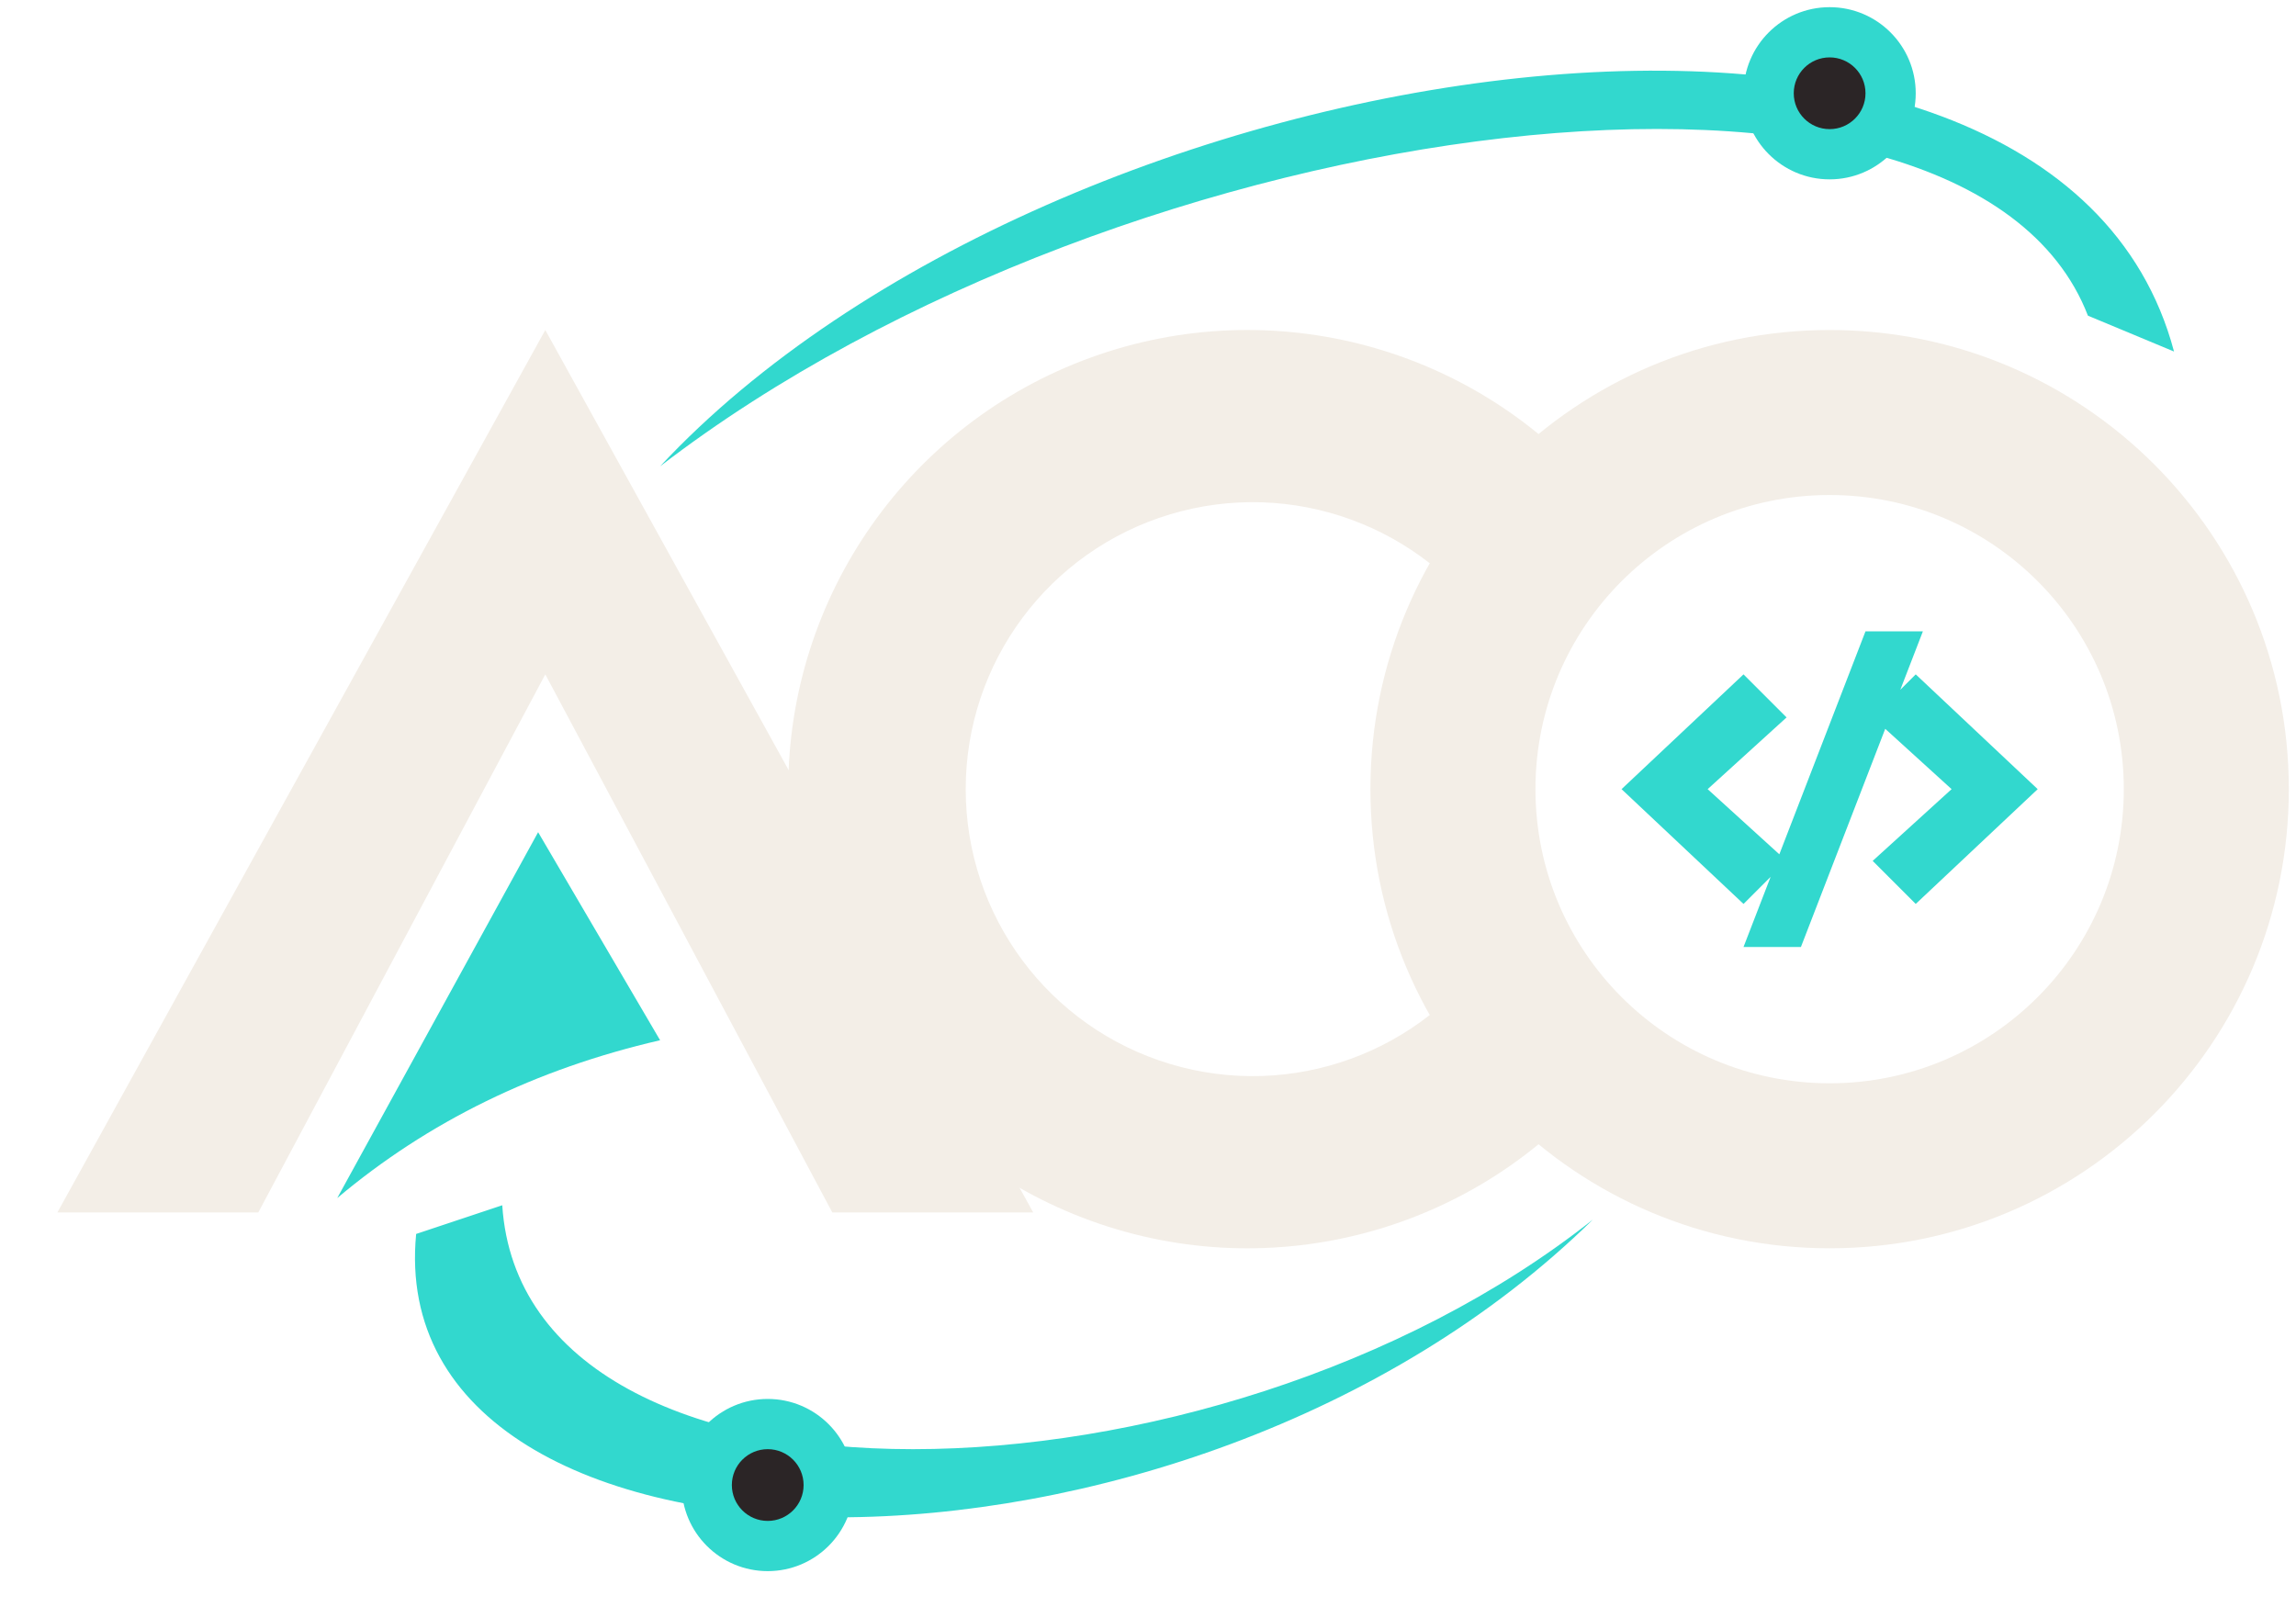
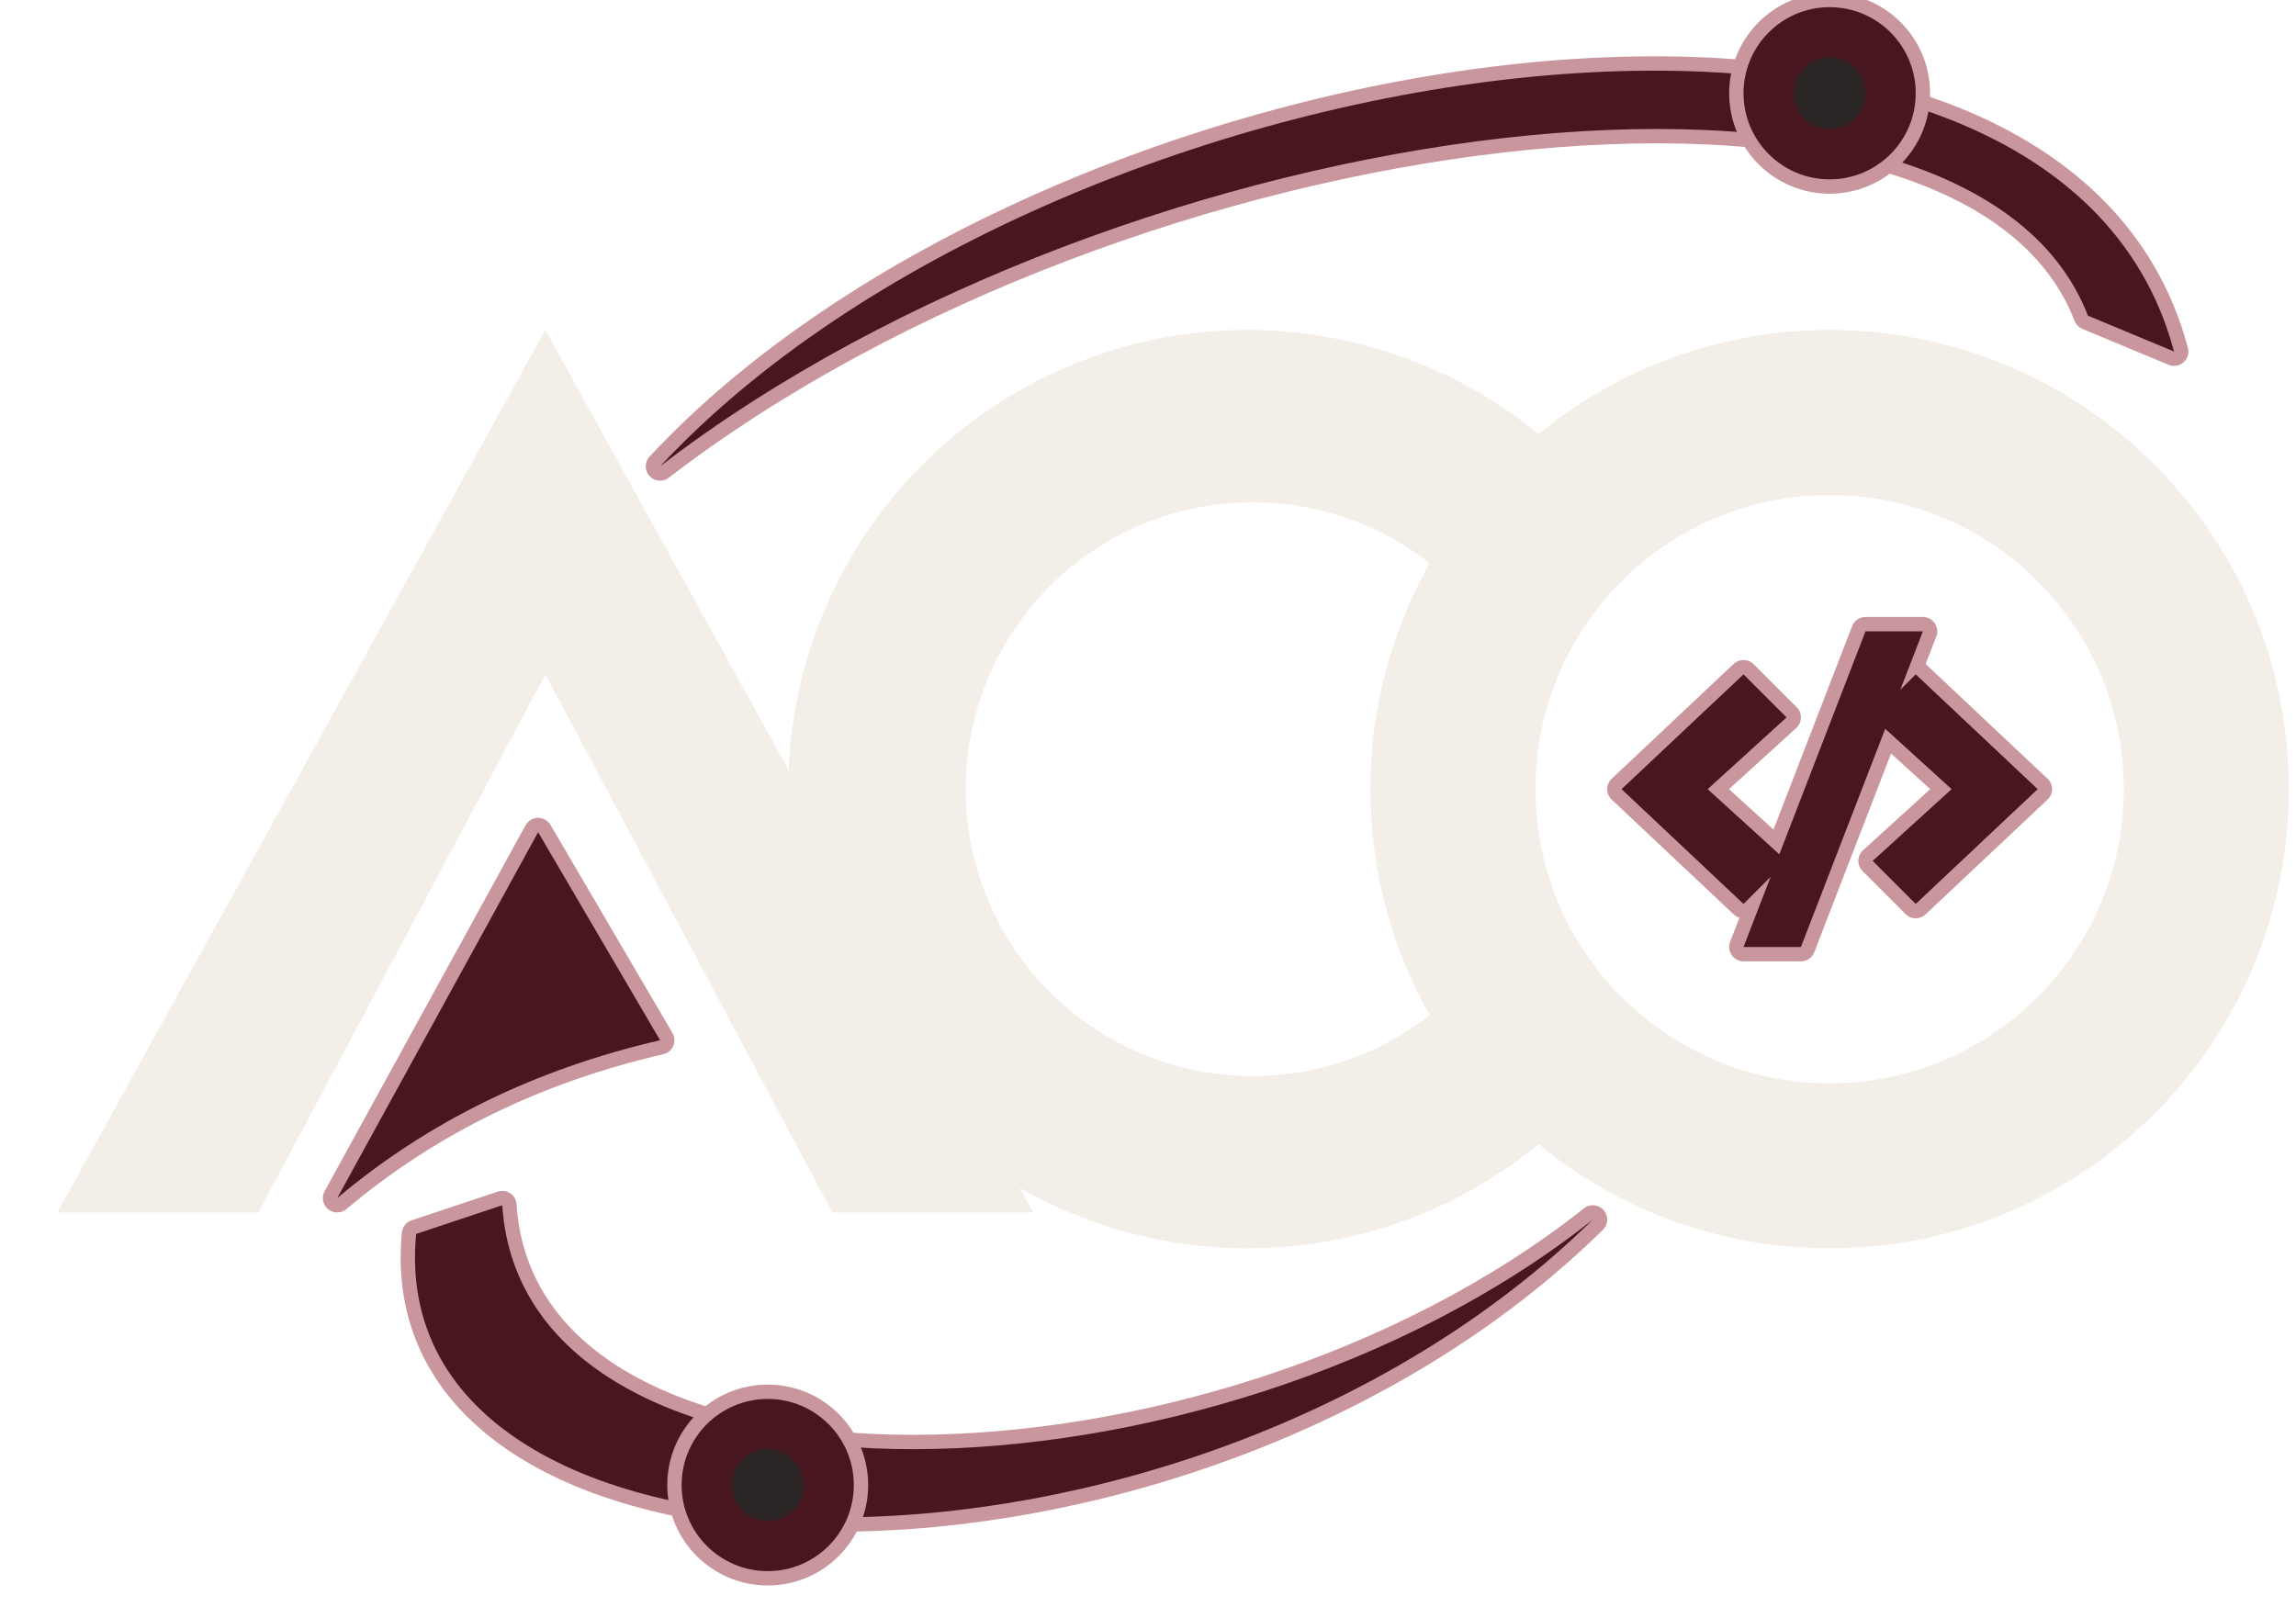
<svg xmlns="http://www.w3.org/2000/svg" viewBox="0 0 320 224">
  <g fill="#F3EEE7">
    <path d="M8 169 76 46 144 169H116L76 94 36 169Z" />
    <path d="M223 69A64 64 0 1 0 223 151L208 132A40 40 0 1 1 208 88Z" />
    <path fill-rule="evenodd" d="M255 46a64 64 0 1 0 0 128 64 64 0 0 0 0-128Zm0 23a41 41 0 1 1 0 82 41 41 0 0 1 0-82Z" />
  </g>
-   <g fill="#32D8CE">
+   <g fill="#47161F" stroke="#C9969E" stroke-width="4" stroke-linejoin="round" paint-order="stroke">
    <path d="M47 167 75 116 92 145Q66 151 47 167Z" />
    <path d="M92 65C147 6 286-15 303 49L291 44C274 0 157 15 92 65Z" />
    <circle cx="255" cy="13" r="12" />
    <path d="M243 94 226 110 243 126 249 120 238 110 249 100Zm24 0-6 6 11 10-11 10 6 6 17-16Zm-7-6-17 44h8l17-44Z" />
  </g>
-   <g fill="#32D8CE">
+   <g fill="#47161F" stroke="#C9969E" stroke-width="4" stroke-linejoin="round" paint-order="stroke">
    <path d="M58 172C53 224 165 226 222 170 169 212 73 214 70 168Z" />
    <circle cx="107" cy="207" r="12" />
  </g>
  <g fill="#2B2526">
    <circle cx="255" cy="13" r="5" />
    <circle cx="107" cy="207" r="5" />
  </g>
</svg>
